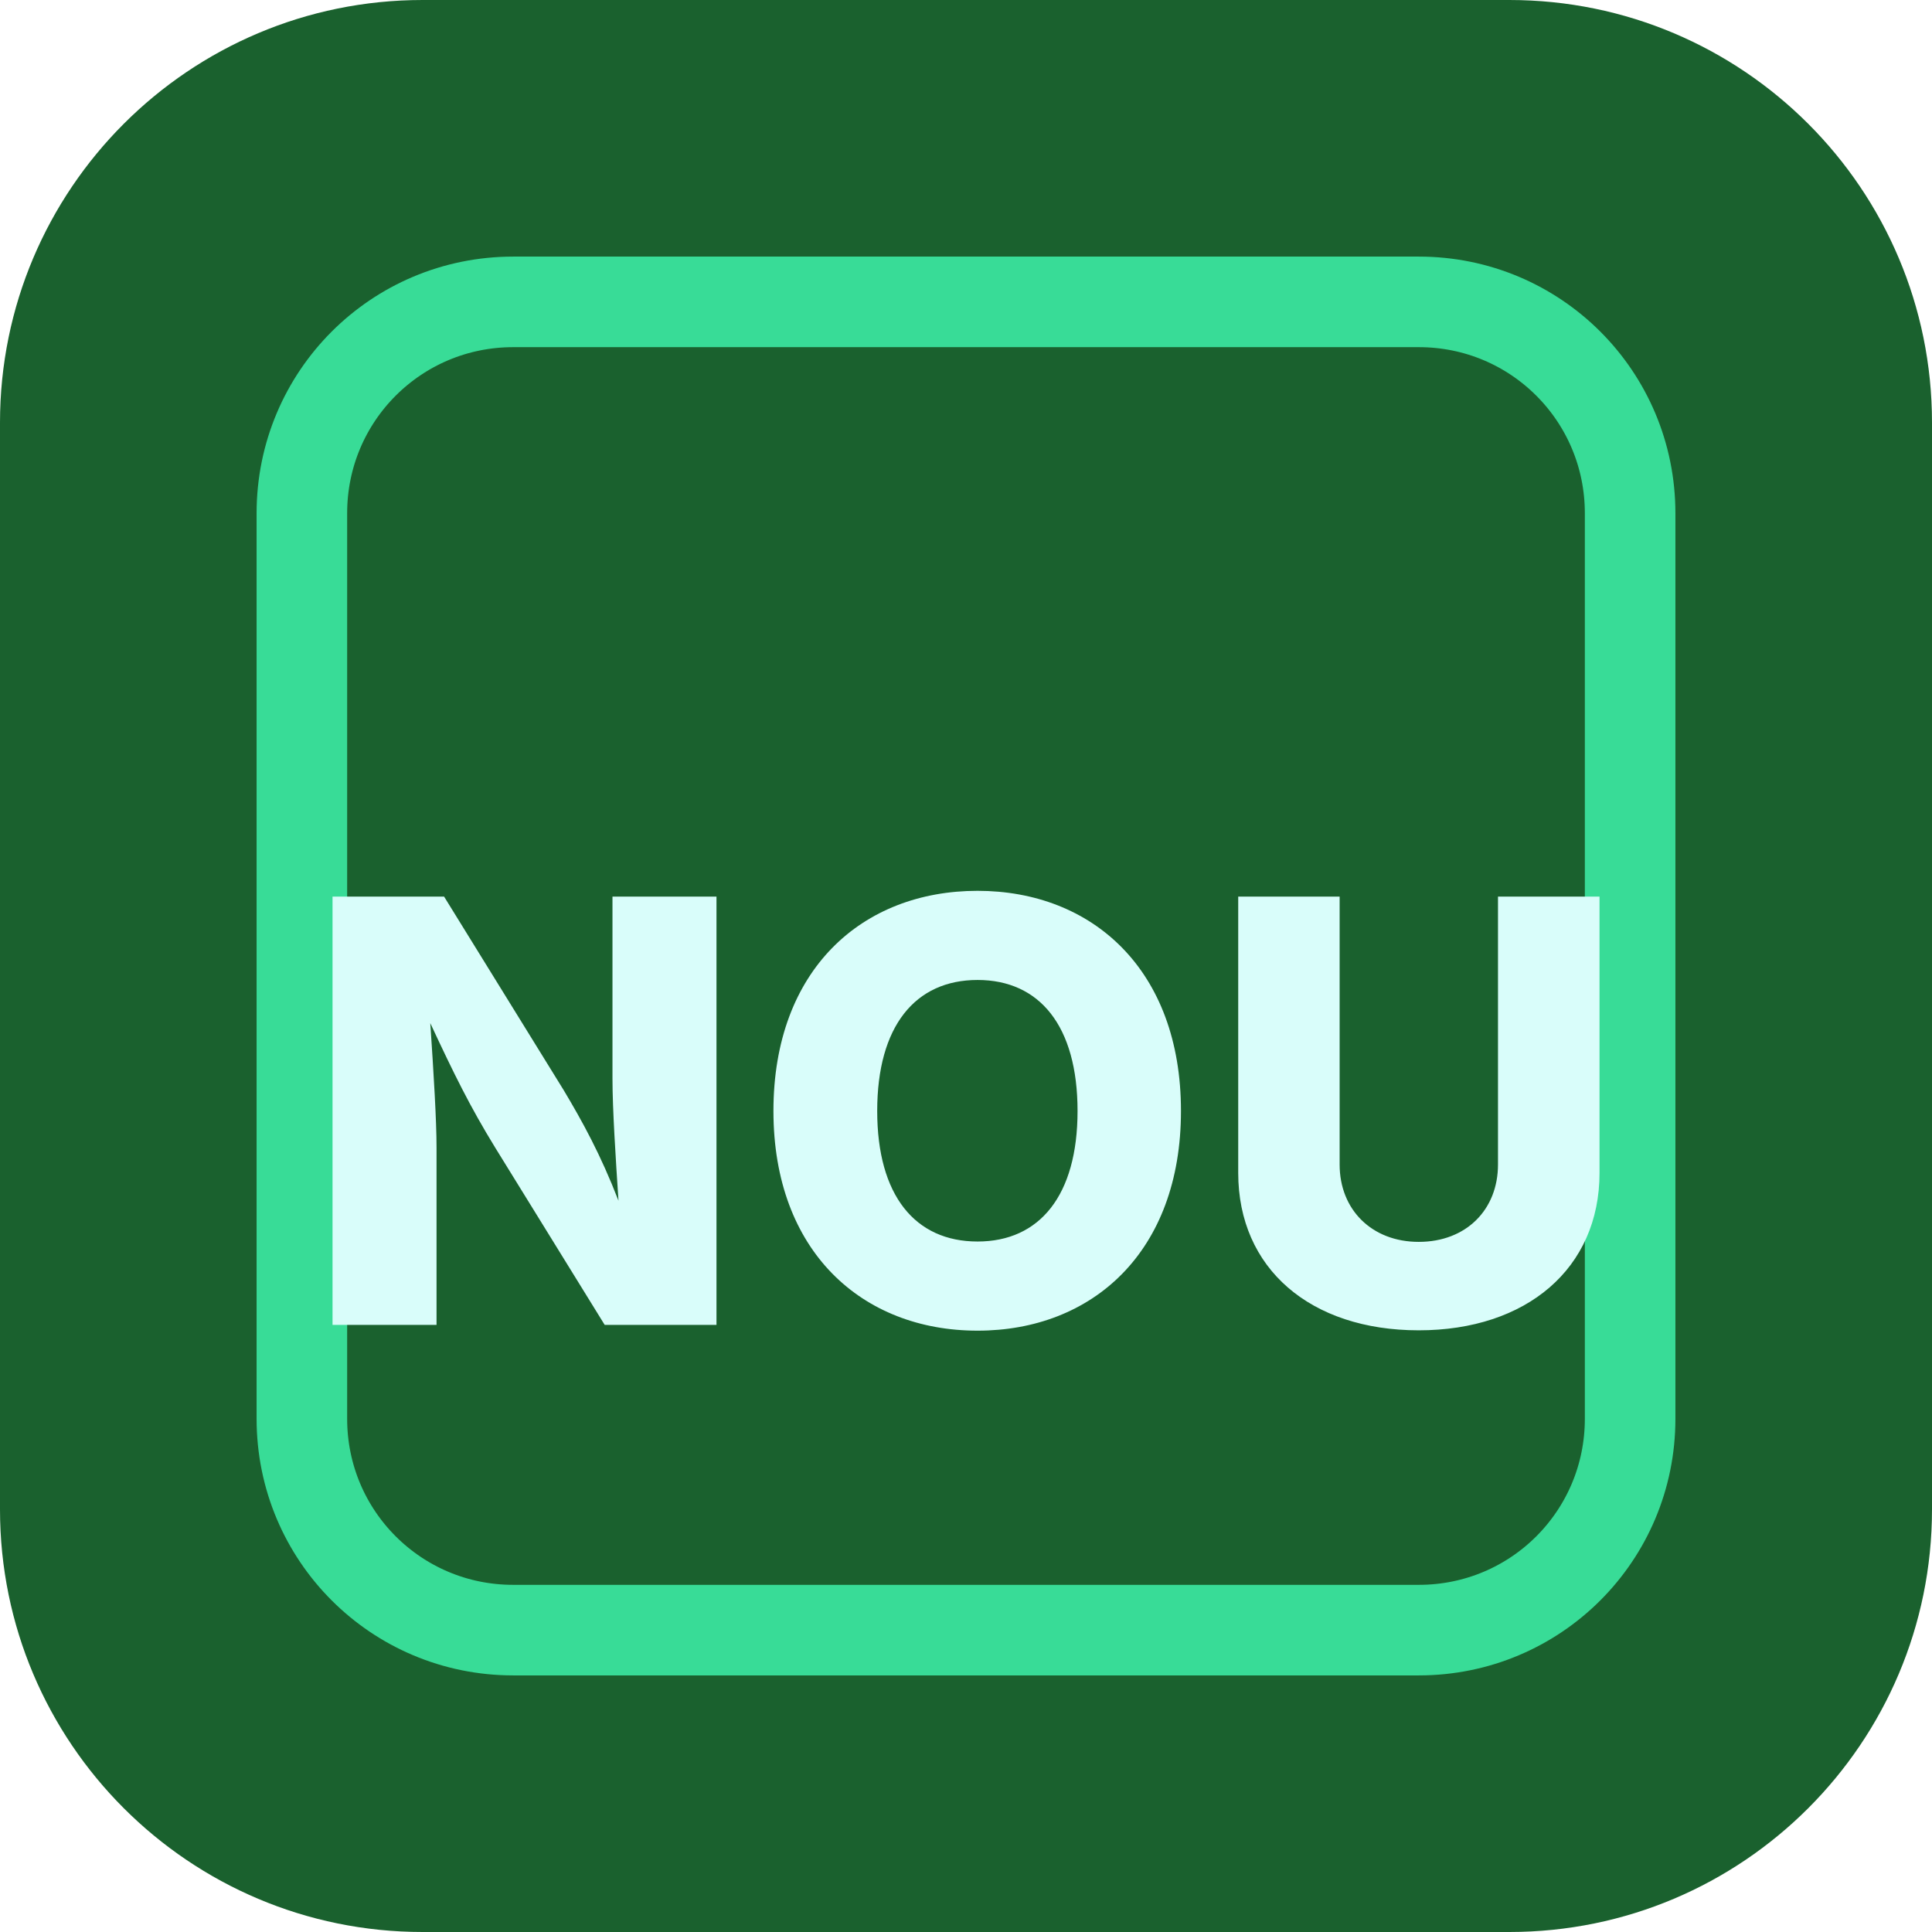
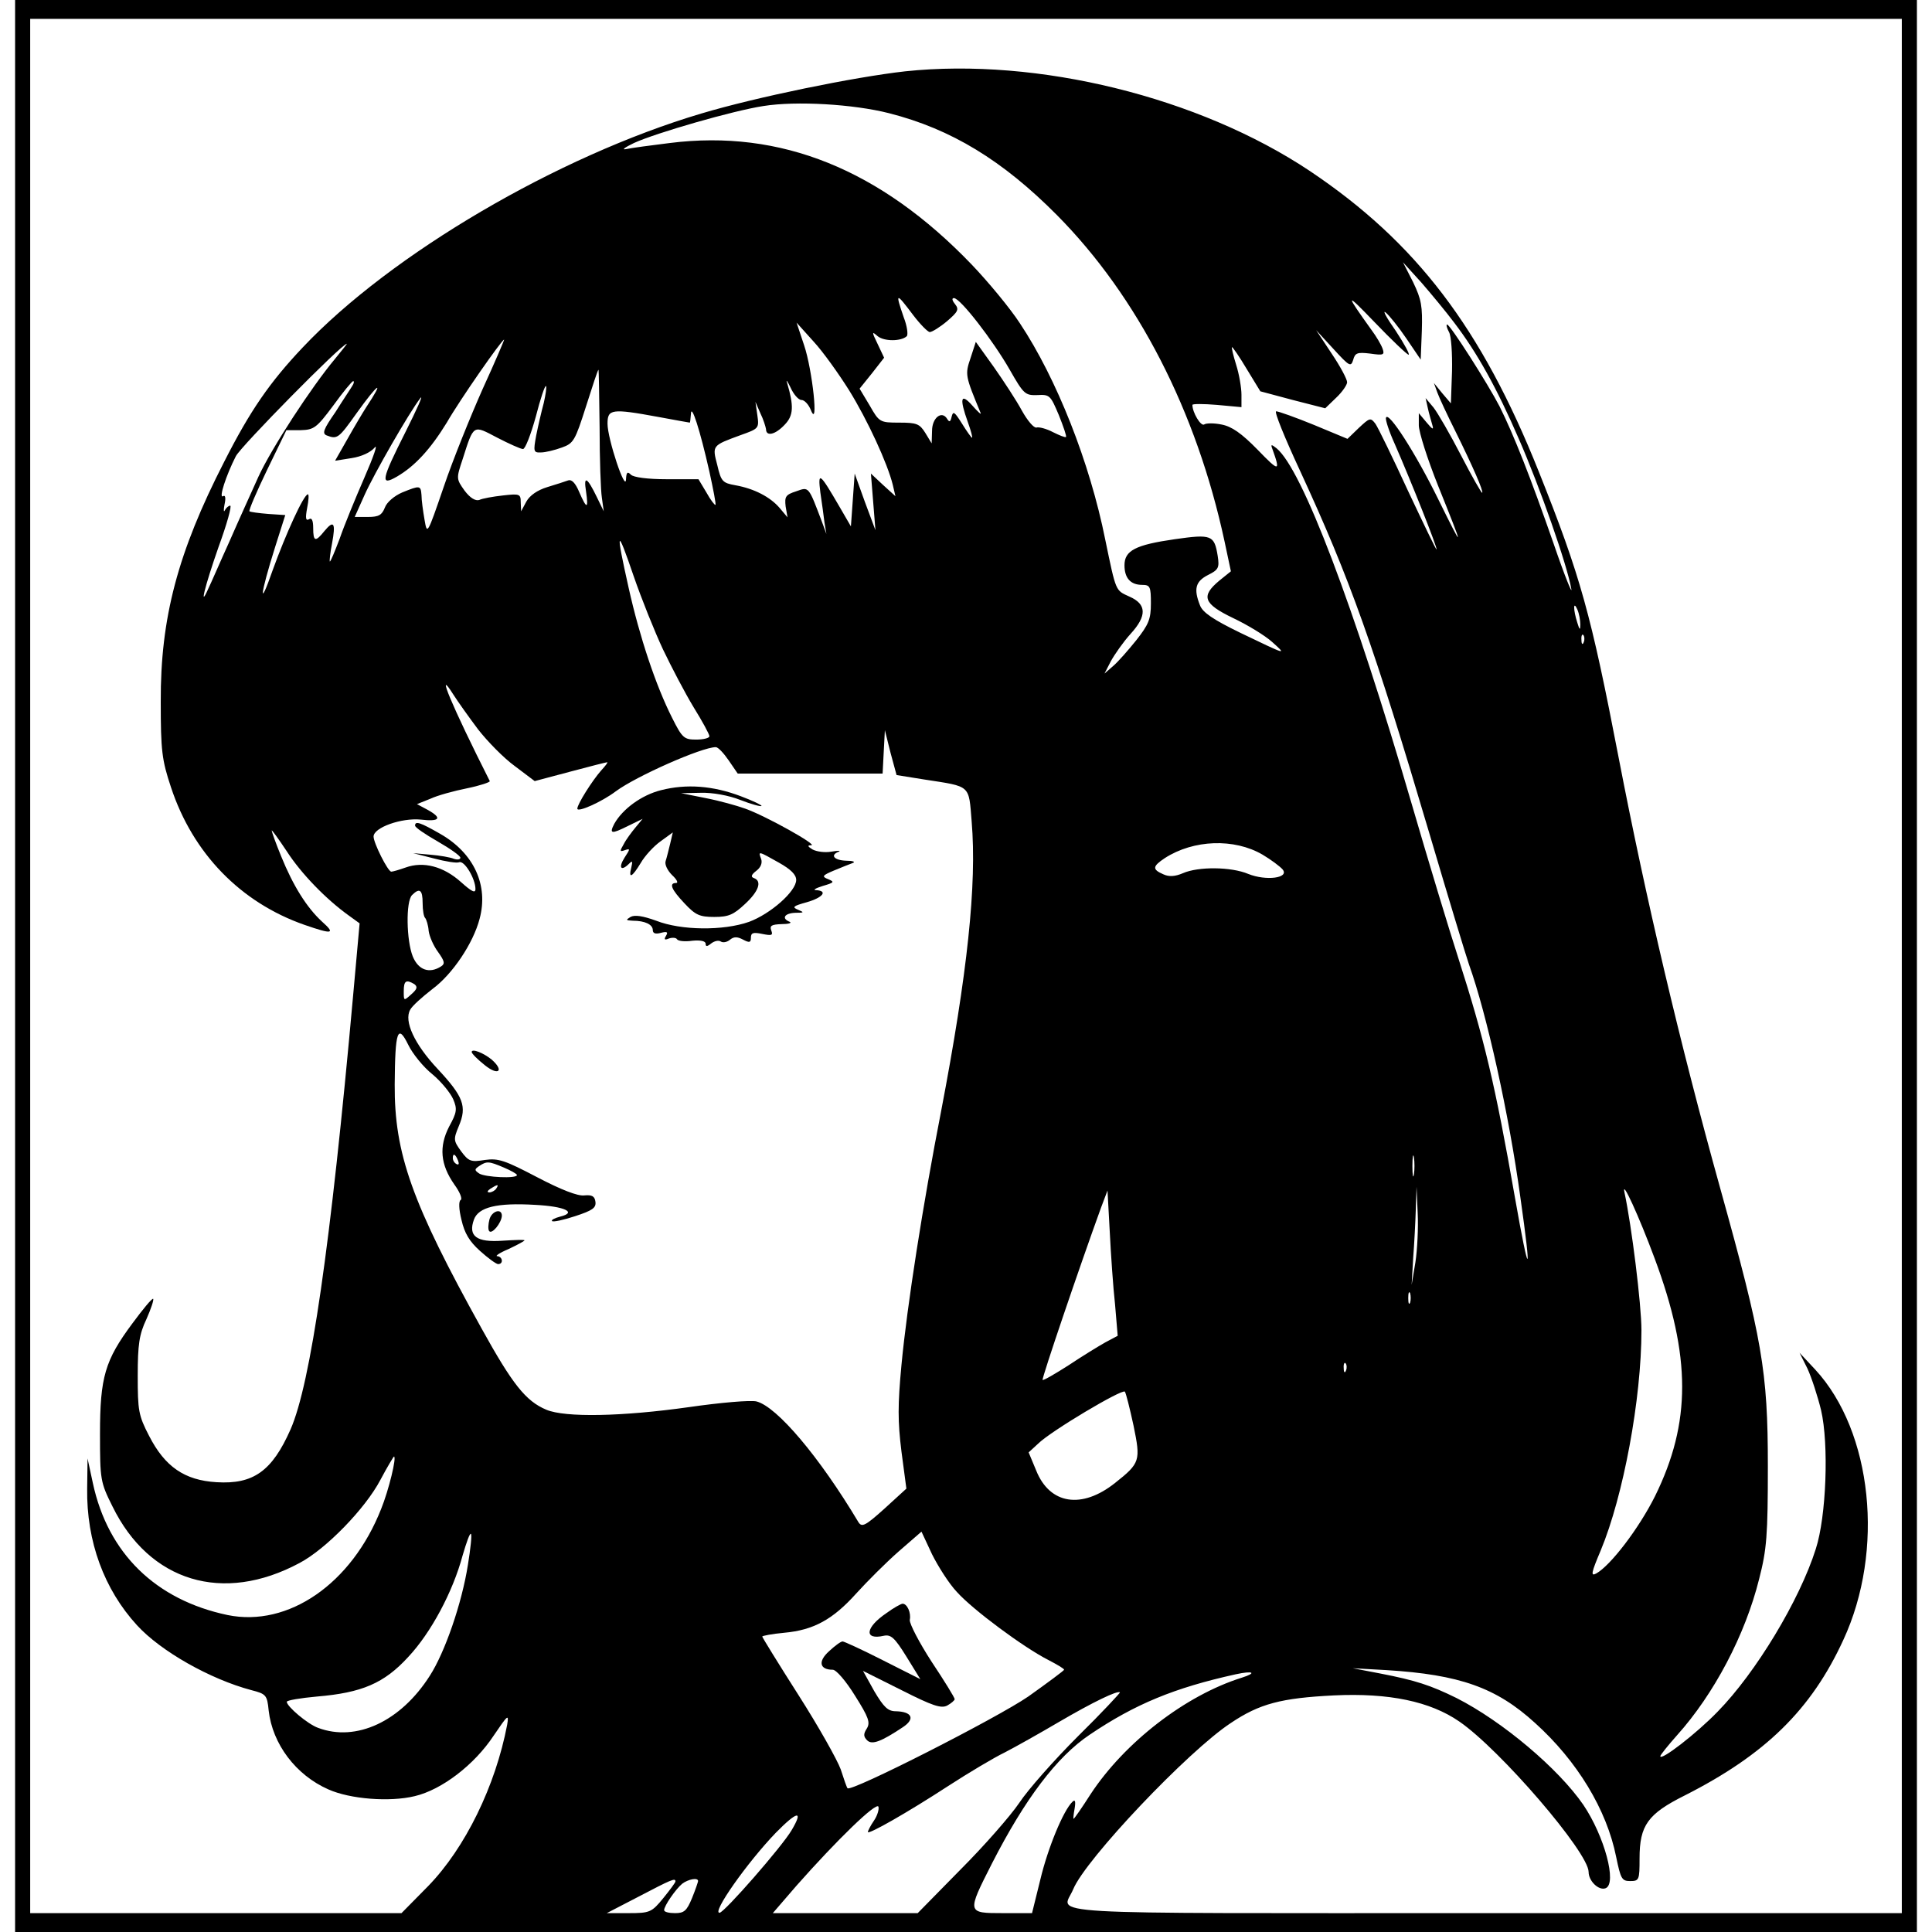
- <svg xmlns="http://www.w3.org/2000/svg" viewBox="0 0 256 256" role="img" aria-label="Nous Research icon">
-   <rect width="256" height="256" rx="56" fill="hsl(137 58% 24%)" />
-   <path d="M40 68C40 52.5 52.5 40 68 40h120c15.5 0 28 12.5 28 28v120c0 15.5-12.5 28-28 28H68c-15.5 0-28-12.5-28-28V68Z" fill="none" stroke="hsl(155 70% 54%)" stroke-width="12" />
-   <text x="128" y="146" text-anchor="middle" dominant-baseline="middle" fill="hsl(175 88% 92%)" font-family="Inter, Arial, sans-serif" font-size="78" font-weight="800" letter-spacing="0">NOU</text>
+ <svg xmlns="http://www.w3.org/2000/svg" version="1.0" width="512pt" height="512pt" viewBox="0 0 512 512" preserveAspectRatio="xMidYMid meet">
+   <g transform="translate(0,512) scale(0.1,-0.1)" fill="#000000" stroke="none">
+     <path d="M40 2560 l0 -2560 2520 0 2520 0 0 2560 0 2560 -2520 0 -2520 0 0 -2560z m5000 0 l0 -2510 -1105 0 c-1221 0 -1120 -6 -1091 63 32 79 305 367 418 441 76 51 133 66 273 73 146 7 255 -16 332 -69 108 -74 343 -347 343 -399 0 -24 27 -50 45 -43 31 12 -3 138 -59 221 -66 96 -214 221 -336 283 -69 34 -109 47 -202 65 l-73 14 90 -5 c193 -12 290 -46 393 -140 112 -101 190 -230 215 -355 12 -58 15 -64 37 -64 24 0 25 3 25 60 0 88 22 118 120 167 213 108 335 227 420 412 110 237 77 552 -74 716 l-42 45 21 -42 c11 -24 27 -73 36 -110 21 -90 14 -282 -14 -368 -43 -136 -159 -328 -260 -431 -56 -58 -152 -132 -152 -118 0 3 20 28 44 55 98 109 181 266 218 415 20 78 23 114 23 299 0 252 -15 336 -126 735 -108 388 -198 772 -269 1140 -74 384 -101 482 -212 760 -152 381 -325 608 -607 797 -294 196 -721 301 -1072 264 -134 -15 -394 -68 -541 -112 -380 -113 -822 -372 -1056 -620 -87 -92 -139 -167 -208 -303 -123 -240 -169 -414 -168 -636 0 -129 3 -154 27 -226 58 -176 185 -306 354 -365 75 -26 83 -24 46 9 -40 37 -76 94 -108 173 -14 34 -25 65 -25 68 0 3 18 -22 40 -55 38 -59 104 -127 164 -170 l29 -21 -17 -189 c-60 -669 -113 -1031 -166 -1152 -49 -111 -99 -146 -196 -140 -85 5 -137 41 -179 123 -28 54 -30 67 -30 159 0 83 4 110 23 150 12 27 20 51 18 54 -3 2 -27 -27 -55 -65 -73 -98 -86 -143 -86 -293 0 -121 1 -128 33 -192 98 -200 293 -259 496 -150 70 37 174 144 214 220 18 34 35 62 36 62 8 0 -14 -90 -34 -139 -78 -198 -246 -314 -407 -281 -190 40 -317 163 -357 350 l-14 65 -1 -80 c-2 -140 45 -267 132 -362 63 -69 194 -143 303 -172 39 -10 42 -13 46 -54 10 -89 72 -171 158 -209 58 -26 163 -34 229 -18 72 17 158 83 209 160 38 56 41 59 36 29 -31 -162 -111 -326 -209 -427 l-71 -72 -492 0 -492 0 0 2510 0 2510 2480 0 2480 0 0 -2510z m-2684 2260 c165 -42 301 -125 445 -270 214 -216 370 -520 444 -864 l17 -80 -31 -25 c-49 -41 -42 -61 37 -99 38 -18 84 -46 103 -63 40 -36 41 -36 -84 24 -72 35 -100 54 -107 73 -17 43 -12 63 21 80 28 14 31 19 26 51 -9 55 -16 58 -114 44 -104 -15 -133 -30 -133 -69 0 -34 16 -52 47 -52 21 0 23 -5 23 -49 0 -42 -6 -56 -39 -98 -21 -26 -48 -57 -61 -68 l-23 -20 17 33 c10 18 33 51 52 72 44 48 43 79 -3 99 -37 17 -35 11 -64 151 -41 205 -129 427 -226 573 -26 40 -84 110 -128 156 -242 252 -506 359 -800 322 -49 -6 -101 -13 -115 -16 -14 -3 -5 4 20 16 59 27 264 86 343 98 87 14 239 5 333 -19z m1497 -554 c62 -81 114 -175 172 -309 56 -128 128 -334 139 -397 4 -19 -18 35 -47 120 -61 175 -105 287 -143 363 -31 60 -131 217 -139 217 -3 0 -1 -9 5 -20 6 -10 9 -57 8 -104 l-3 -85 -23 27 -22 27 9 -25 c5 -14 27 -61 49 -105 44 -89 74 -157 70 -161 -2 -1 -27 43 -56 99 -29 56 -62 113 -73 127 l-21 25 6 -27 c3 -14 9 -34 12 -45 4 -13 0 -11 -15 7 l-21 25 0 -32 c0 -18 23 -90 51 -160 70 -174 70 -177 0 -35 -60 122 -132 234 -138 215 -2 -5 8 -36 23 -69 43 -98 114 -277 111 -280 -1 -2 -35 69 -76 156 -40 87 -79 167 -86 177 -13 17 -15 16 -44 -11 l-30 -29 -89 37 c-49 20 -94 36 -100 36 -6 0 23 -71 63 -157 133 -288 195 -462 344 -965 49 -166 96 -321 104 -344 47 -131 106 -397 136 -616 31 -218 24 -219 -14 -3 -53 303 -82 423 -150 635 -24 74 -80 259 -124 410 -153 525 -290 886 -358 942 -14 11 -16 11 -11 -2 22 -61 18 -61 -39 -2 -43 44 -69 62 -96 67 -19 4 -41 4 -46 0 -9 -5 -31 32 -31 52 0 3 29 3 65 0 l65 -6 0 33 c0 18 -6 54 -14 79 -8 26 -13 47 -11 47 2 0 20 -26 39 -58 l36 -59 86 -23 86 -22 29 28 c16 15 29 34 29 41 0 8 -18 42 -41 76 l-41 62 46 -50 c42 -46 46 -48 52 -29 5 19 11 21 45 17 35 -5 39 -4 33 13 -4 11 -17 33 -29 49 -71 99 -70 102 6 23 47 -49 88 -88 92 -88 4 0 -11 28 -34 63 -24 34 -36 56 -27 49 9 -7 34 -38 55 -69 l38 -56 3 76 c2 66 -1 83 -23 129 l-27 53 49 -54 c26 -30 65 -77 86 -105z m-1433 19 c19 -25 39 -45 44 -45 6 0 27 13 46 29 29 25 32 31 21 45 -8 10 -9 16 -3 16 17 0 104 -113 148 -190 37 -65 41 -68 73 -67 33 2 35 -1 57 -53 12 -30 21 -56 19 -58 -2 -2 -17 4 -35 13 -17 9 -37 14 -43 12 -7 -2 -24 18 -39 45 -14 26 -48 78 -74 115 l-48 67 -14 -43 c-15 -44 -14 -47 27 -146 2 -5 -8 4 -22 20 -31 35 -35 20 -12 -44 8 -22 13 -41 11 -41 -2 0 -14 17 -27 38 -19 30 -23 34 -27 18 -3 -14 -6 -16 -12 -6 -14 23 -40 3 -40 -32 l-1 -33 -17 28 c-15 24 -23 27 -69 27 -51 0 -53 1 -78 45 l-27 45 33 41 32 41 -17 36 c-16 33 -16 35 0 21 17 -14 62 -14 77 0 4 4 1 27 -8 50 -23 67 -21 67 25 6z m-170 -199 c49 -79 102 -194 116 -251 l7 -30 -33 30 -32 30 6 -75 6 -75 -28 75 -27 75 -5 -70 -5 -70 -29 50 c-54 93 -59 97 -52 40 4 -27 9 -63 11 -80 l5 -30 -11 30 c-37 98 -35 95 -69 83 -28 -9 -31 -14 -28 -40 l5 -29 -21 25 c-25 29 -67 51 -117 60 -34 6 -38 10 -48 53 -14 53 -14 52 62 80 48 17 49 18 44 53 l-5 35 13 -30 c8 -16 14 -36 15 -42 0 -21 25 -15 50 12 23 24 24 49 6 110 -4 11 1 5 9 -12 8 -18 21 -33 29 -33 8 0 19 -12 25 -27 21 -52 4 107 -18 172 l-20 60 45 -50 c25 -27 67 -86 94 -129z m-971 3 c-32 -72 -79 -188 -103 -259 -44 -128 -44 -128 -51 -87 -4 23 -8 52 -8 65 -2 26 -4 26 -51 7 -21 -9 -41 -26 -46 -40 -8 -20 -16 -25 -45 -25 l-35 0 26 58 c25 56 118 218 148 257 9 11 -9 -29 -39 -89 -65 -129 -68 -145 -23 -119 48 28 89 73 132 143 35 61 146 220 152 220 1 0 -24 -59 -57 -131z m-392 79 c-61 -73 -167 -235 -202 -311 -18 -40 -53 -117 -77 -172 -25 -55 -49 -111 -56 -125 -25 -57 -9 7 27 110 22 60 36 110 31 110 -4 0 -11 -6 -14 -12 -3 -7 -4 0 -1 15 4 18 2 26 -4 22 -12 -7 8 55 34 106 14 27 279 296 294 298 2 1 -13 -18 -32 -41z m702 -180 c0 -84 3 -168 6 -187 l5 -36 -18 37 c-26 54 -36 59 -29 16 7 -48 2 -48 -18 -2 -10 24 -20 34 -29 31 -8 -3 -33 -11 -56 -18 -26 -8 -46 -22 -55 -38 l-14 -26 -1 24 c0 22 -3 23 -47 18 -27 -3 -55 -8 -63 -12 -10 -3 -24 5 -39 25 -22 31 -22 32 -5 83 30 94 27 91 92 57 31 -16 62 -30 68 -30 6 0 21 39 34 86 12 47 24 83 27 81 2 -3 -1 -23 -6 -45 -6 -22 -15 -61 -20 -86 -8 -43 -7 -46 13 -45 11 0 36 6 55 13 31 11 35 18 64 109 17 53 31 97 33 97 1 0 2 -68 3 -152z m-655 110 c-4 -7 -25 -38 -45 -70 -32 -46 -36 -57 -23 -62 28 -11 32 -7 79 59 58 81 76 92 25 15 -9 -14 -31 -51 -49 -83 l-33 -58 44 7 c26 4 50 15 61 28 9 11 -3 -24 -27 -79 -24 -55 -54 -128 -66 -163 -13 -34 -24 -61 -26 -60 -1 2 1 23 6 48 10 54 5 63 -20 33 -24 -30 -30 -29 -30 8 0 20 -4 28 -11 23 -9 -5 -10 3 -5 30 4 20 5 36 2 36 -11 0 -59 -106 -93 -200 -38 -109 -34 -67 6 60 l27 85 -45 3 c-25 2 -47 5 -50 7 -2 3 19 52 47 110 l51 105 38 0 c35 1 42 6 86 65 26 36 50 65 53 65 3 0 2 -6 -2 -12z m946 -228 c10 -46 18 -86 16 -88 -2 -1 -13 13 -24 33 l-21 35 -84 0 c-51 0 -88 5 -95 12 -9 9 -12 7 -13 -12 -1 -37 -49 107 -49 147 0 39 10 41 135 18 44 -8 81 -15 83 -15 1 0 2 10 3 23 1 29 24 -42 49 -153z m-123 -471 c22 -46 58 -115 81 -153 23 -37 42 -72 42 -77 0 -5 -16 -9 -35 -9 -32 0 -37 4 -64 58 -43 85 -86 214 -115 344 -35 156 -32 164 13 32 21 -61 56 -148 78 -195z m2431 66 c0 -16 -2 -15 -8 5 -11 34 -11 60 0 35 5 -11 8 -29 8 -40z m9 -47 c-3 -8 -6 -5 -6 6 -1 11 2 17 5 13 3 -3 4 -12 1 -19z m-2930 -231 c25 -32 68 -76 97 -97 l53 -40 94 25 c52 14 96 25 98 25 3 0 -5 -10 -16 -22 -23 -26 -63 -89 -63 -101 0 -11 65 18 102 46 54 40 228 117 265 117 6 0 21 -16 34 -35 l24 -35 192 0 192 0 3 58 3 57 15 -60 16 -59 75 -12 c123 -19 116 -13 124 -111 14 -167 -11 -402 -81 -768 -48 -246 -90 -514 -105 -672 -10 -107 -10 -149 0 -230 l13 -98 -58 -53 c-51 -46 -60 -50 -69 -36 -104 174 -216 306 -270 320 -15 4 -96 -3 -179 -15 -177 -25 -328 -28 -378 -7 -55 23 -90 68 -171 214 -186 335 -232 465 -231 648 1 143 8 162 36 105 11 -23 40 -59 64 -78 24 -20 48 -50 55 -66 11 -26 10 -35 -11 -73 -27 -53 -23 -100 14 -153 14 -19 22 -38 17 -41 -6 -3 -5 -25 2 -53 8 -35 21 -57 49 -82 21 -19 43 -35 48 -35 15 0 12 20 -2 21 -7 0 6 9 30 19 23 11 42 21 42 23 0 2 -26 1 -58 -1 -69 -5 -92 12 -76 56 12 33 61 45 162 39 79 -4 112 -20 67 -31 -15 -4 -25 -9 -22 -12 3 -3 31 3 61 13 46 15 56 22 54 38 -2 15 -9 19 -30 17 -17 -2 -61 15 -124 48 -86 45 -103 51 -139 46 -37 -6 -43 -4 -63 23 -20 28 -21 31 -6 67 22 52 12 78 -56 151 -62 66 -90 127 -73 157 5 10 32 34 59 55 53 39 108 121 125 186 24 89 -15 174 -104 225 -54 31 -67 35 -67 22 0 -5 27 -23 60 -42 33 -19 60 -38 60 -43 0 -5 -8 -6 -17 -3 -9 4 -38 9 -63 11 l-45 4 55 -14 c30 -8 61 -13 67 -10 14 5 43 -44 43 -71 0 -12 -10 -7 -39 19 -46 41 -99 55 -146 38 -17 -6 -34 -11 -38 -11 -9 0 -47 76 -47 93 0 24 74 50 125 45 51 -6 58 4 18 26 l-28 15 35 14 c19 9 63 21 98 28 34 7 61 16 60 19 -101 200 -145 306 -97 230 12 -19 42 -61 66 -93z m2079 -332 c22 -13 46 -31 53 -39 19 -23 -44 -31 -91 -12 -45 19 -132 20 -173 2 -21 -9 -37 -10 -52 -3 -30 13 -29 21 4 43 76 49 184 53 259 9z m-2226 -128 c0 -19 3 -37 7 -40 3 -4 8 -19 9 -34 2 -15 13 -40 25 -56 17 -24 19 -31 8 -38 -31 -20 -60 -10 -75 26 -17 42 -19 146 -2 163 20 20 28 14 28 -21z m-22 -215 c9 -7 8 -13 -8 -27 -20 -18 -20 -18 -20 8 0 28 6 32 28 19z m2649 -504 c-2 -13 -4 -3 -4 22 0 25 2 35 4 23 2 -13 2 -33 0 -45z m-2533 36 c3 -8 2 -12 -4 -9 -6 3 -10 10 -10 16 0 14 7 11 14 -7z m121 -18 c19 -8 35 -17 35 -20 0 -10 -84 -6 -100 4 -13 9 -13 11 0 20 20 13 25 13 65 -4z m-20 -56 c-3 -5 -12 -10 -18 -10 -7 0 -6 4 3 10 19 12 23 12 15 0z m3070 -185 c97 -260 97 -435 1 -630 -43 -86 -118 -184 -156 -205 -15 -8 -13 2 12 61 60 144 108 402 108 584 0 67 -26 277 -45 365 -8 38 38 -62 80 -175z m-634 -10 l-10 -60 4 70 c3 39 6 97 7 130 l2 60 3 -70 c2 -38 -1 -97 -6 -130z m-796 -112 l7 -83 -32 -17 c-18 -10 -62 -37 -98 -61 -36 -23 -67 -41 -69 -39 -3 3 99 303 155 457 l17 45 6 -110 c3 -60 9 -147 14 -192z m782 5 c-3 -7 -5 -2 -5 12 0 14 2 19 5 13 2 -7 2 -19 0 -25z m-170 -180 c-3 -8 -6 -5 -6 6 -1 11 2 17 5 13 3 -3 4 -12 1 -19z m-563 -146 c19 -93 18 -99 -49 -152 -88 -70 -173 -57 -209 33 l-20 48 25 23 c33 33 223 146 230 138 3 -4 13 -44 23 -90z m-1764 -369 c-16 -102 -61 -232 -101 -294 -77 -121 -195 -176 -296 -138 -28 10 -83 57 -83 69 0 4 36 10 80 14 119 10 178 35 242 105 60 64 118 172 144 269 10 34 19 60 22 57 3 -2 -1 -39 -8 -82z m1296 -72 c42 -47 177 -147 242 -180 23 -12 42 -23 42 -26 0 -2 -43 -34 -95 -71 -83 -57 -470 -254 -479 -243 -2 2 -10 25 -18 50 -9 25 -59 114 -112 197 -53 83 -96 153 -96 155 0 2 26 7 58 10 78 7 129 35 191 104 29 32 79 82 112 111 l61 53 28 -60 c16 -32 45 -78 66 -100z m755 -227 c-150 -47 -311 -172 -401 -309 -23 -36 -43 -65 -45 -65 -1 0 0 12 3 28 3 19 1 24 -6 17 -24 -23 -65 -122 -85 -206 l-22 -89 -77 0 c-96 0 -96 0 -29 132 87 170 171 282 259 341 120 81 224 124 387 160 46 10 57 4 16 -9z m-434 -155 c-63 -63 -133 -142 -156 -177 -23 -34 -93 -114 -156 -177 l-113 -115 -192 0 -192 0 63 73 c107 121 212 223 217 209 2 -7 -3 -24 -12 -37 -9 -13 -16 -27 -16 -30 0 -8 104 51 213 122 54 35 121 75 150 89 29 15 93 51 144 81 89 52 155 84 161 78 1 -1 -48 -54 -111 -116z m-759 -249 c-25 -43 -178 -218 -191 -219 -22 -2 73 133 149 212 57 58 74 61 42 7z m-308 -136 c0 -3 -15 -23 -32 -44 -31 -38 -36 -40 -92 -40 l-58 0 83 43 c88 46 99 51 99 41z m60 1 c0 -2 -7 -23 -16 -45 -14 -34 -21 -40 -45 -40 -16 0 -29 3 -29 8 0 11 30 55 48 70 16 12 42 17 42 7z" />
+     <path d="M1752 3026 c-52 -13 -102 -50 -124 -89 -14 -27 -8 -28 36 -6 l39 19 -19 -23 c-10 -12 -25 -32 -31 -44 -11 -19 -11 -21 3 -16 15 5 14 3 -1 -20 -17 -27 -9 -37 12 -16 9 9 10 7 6 -10 -8 -31 2 -26 25 12 11 19 34 44 52 57 l33 24 -7 -30 c-4 -16 -9 -37 -12 -46 -3 -9 5 -25 17 -37 13 -12 17 -21 11 -21 -20 0 -13 -17 22 -54 29 -31 40 -36 79 -36 38 0 51 6 81 34 37 34 46 61 24 69 -9 3 -7 9 6 19 12 9 17 21 13 32 -8 21 -8 21 47 -10 32 -18 46 -32 46 -46 0 -30 -68 -90 -125 -111 -68 -24 -180 -23 -246 3 -36 13 -57 16 -68 10 -13 -8 -13 -9 6 -10 32 0 53 -10 53 -25 0 -9 8 -11 22 -7 16 4 19 2 13 -8 -6 -10 -4 -12 8 -7 9 3 19 2 21 -2 3 -5 21 -7 41 -4 22 2 35 -1 35 -8 0 -8 4 -8 15 1 8 6 19 9 25 5 6 -4 17 -2 25 5 10 8 19 8 34 0 17 -9 21 -8 21 5 0 13 6 15 30 10 25 -5 29 -4 24 9 -5 13 1 16 27 17 19 0 28 3 22 6 -23 9 -14 23 15 24 23 0 24 1 7 8 -17 7 -13 10 23 20 42 12 57 30 25 32 -10 0 -2 5 17 11 31 9 32 11 15 18 -18 7 -16 10 15 23 19 8 42 17 50 20 8 3 0 6 -17 6 -33 1 -44 15 -20 24 6 3 -2 3 -20 0 -17 -3 -39 0 -50 6 -13 8 -14 11 -3 11 18 0 -119 77 -175 97 -22 8 -69 21 -105 28 l-65 13 52 1 c31 1 75 -7 105 -19 28 -11 54 -18 56 -16 2 2 -23 14 -55 26 -74 28 -144 33 -211 16z" />
+     <path d="M1250 2332 c0 -4 16 -20 35 -35 36 -29 52 -15 18 15 -22 18 -53 30 -53 20z" />
+     <path d="M1297 1888 c-3 -12 -4 -25 -1 -30 7 -11 33 21 34 40 0 21 -27 13 -33 -10z" />
+     <path d="M2349 845 c-56 -38 -60 -72 -7 -60 19 4 29 -5 60 -55 l37 -60 -99 50 c-55 28 -103 50 -107 50 -5 0 -21 -12 -36 -26 -30 -27 -25 -49 10 -49 9 0 35 -30 59 -69 36 -57 41 -71 31 -87 -9 -14 -9 -21 1 -31 13 -13 38 -3 95 35 33 22 24 41 -19 42 -21 0 -32 11 -57 53 l-30 54 102 -51 c83 -42 105 -49 121 -41 11 6 20 14 20 17 0 4 -27 48 -61 99 -33 51 -59 101 -58 111 4 19 -7 43 -19 43 -4 0 -24 -11 -43 -25z" />
+   </g>
</svg>
